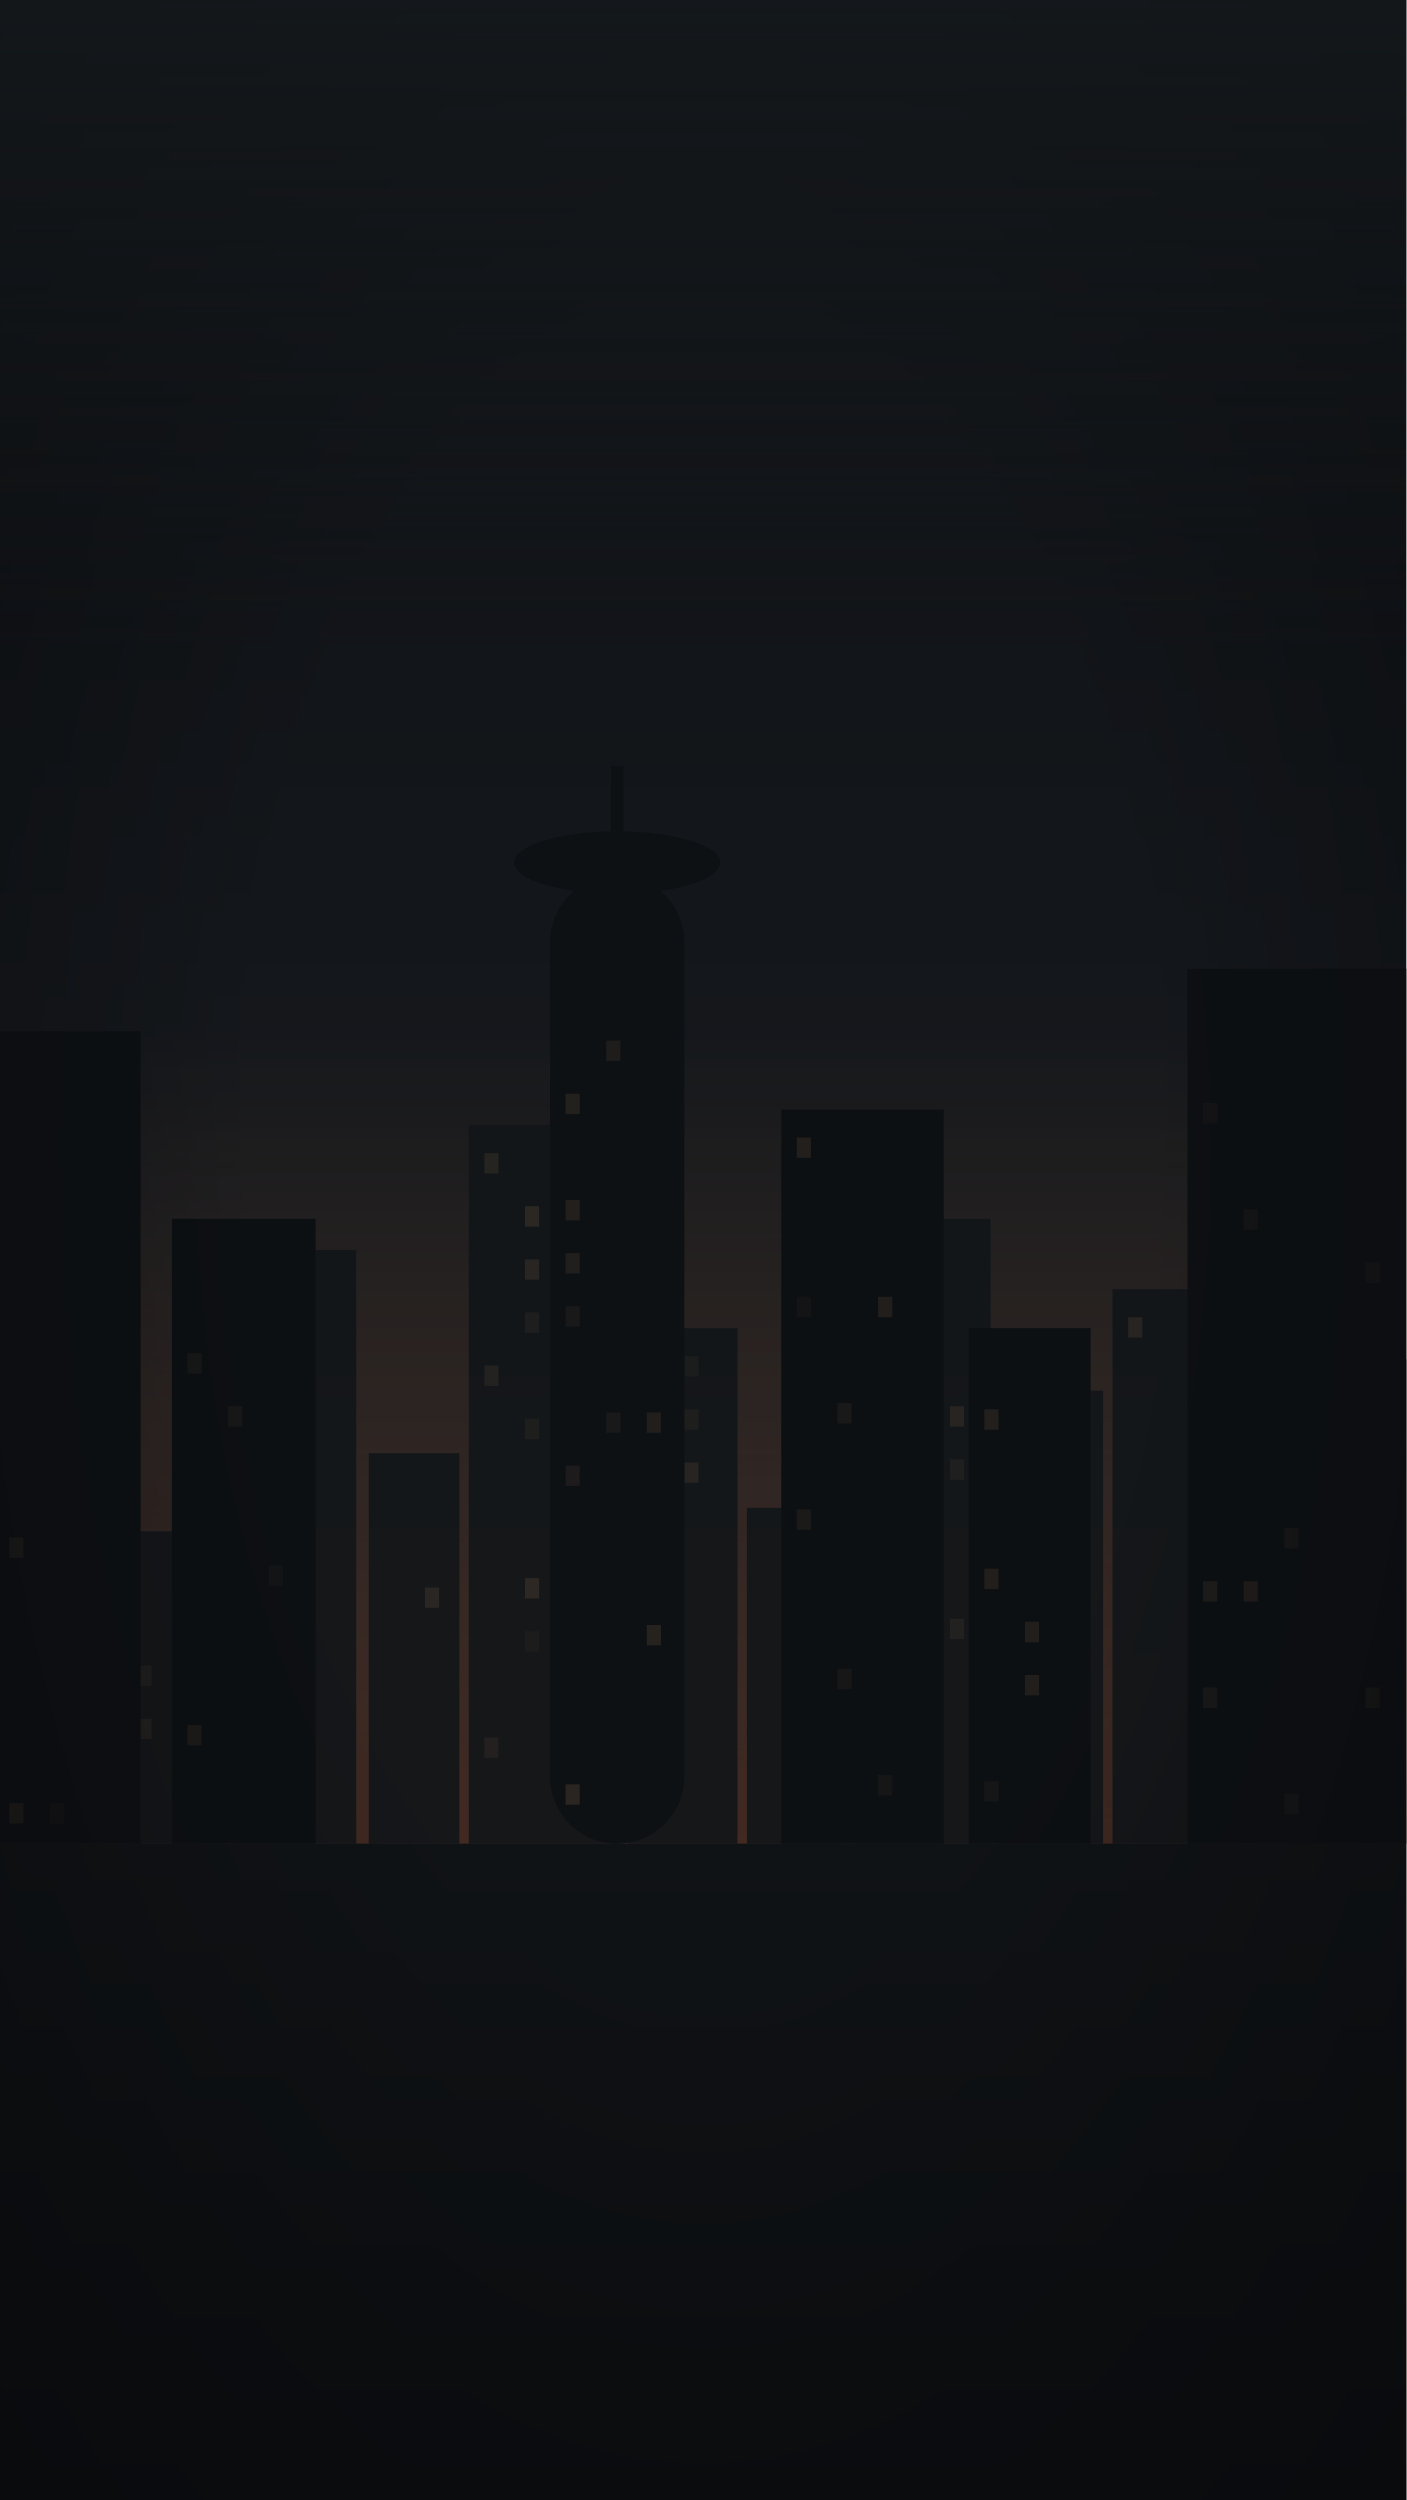
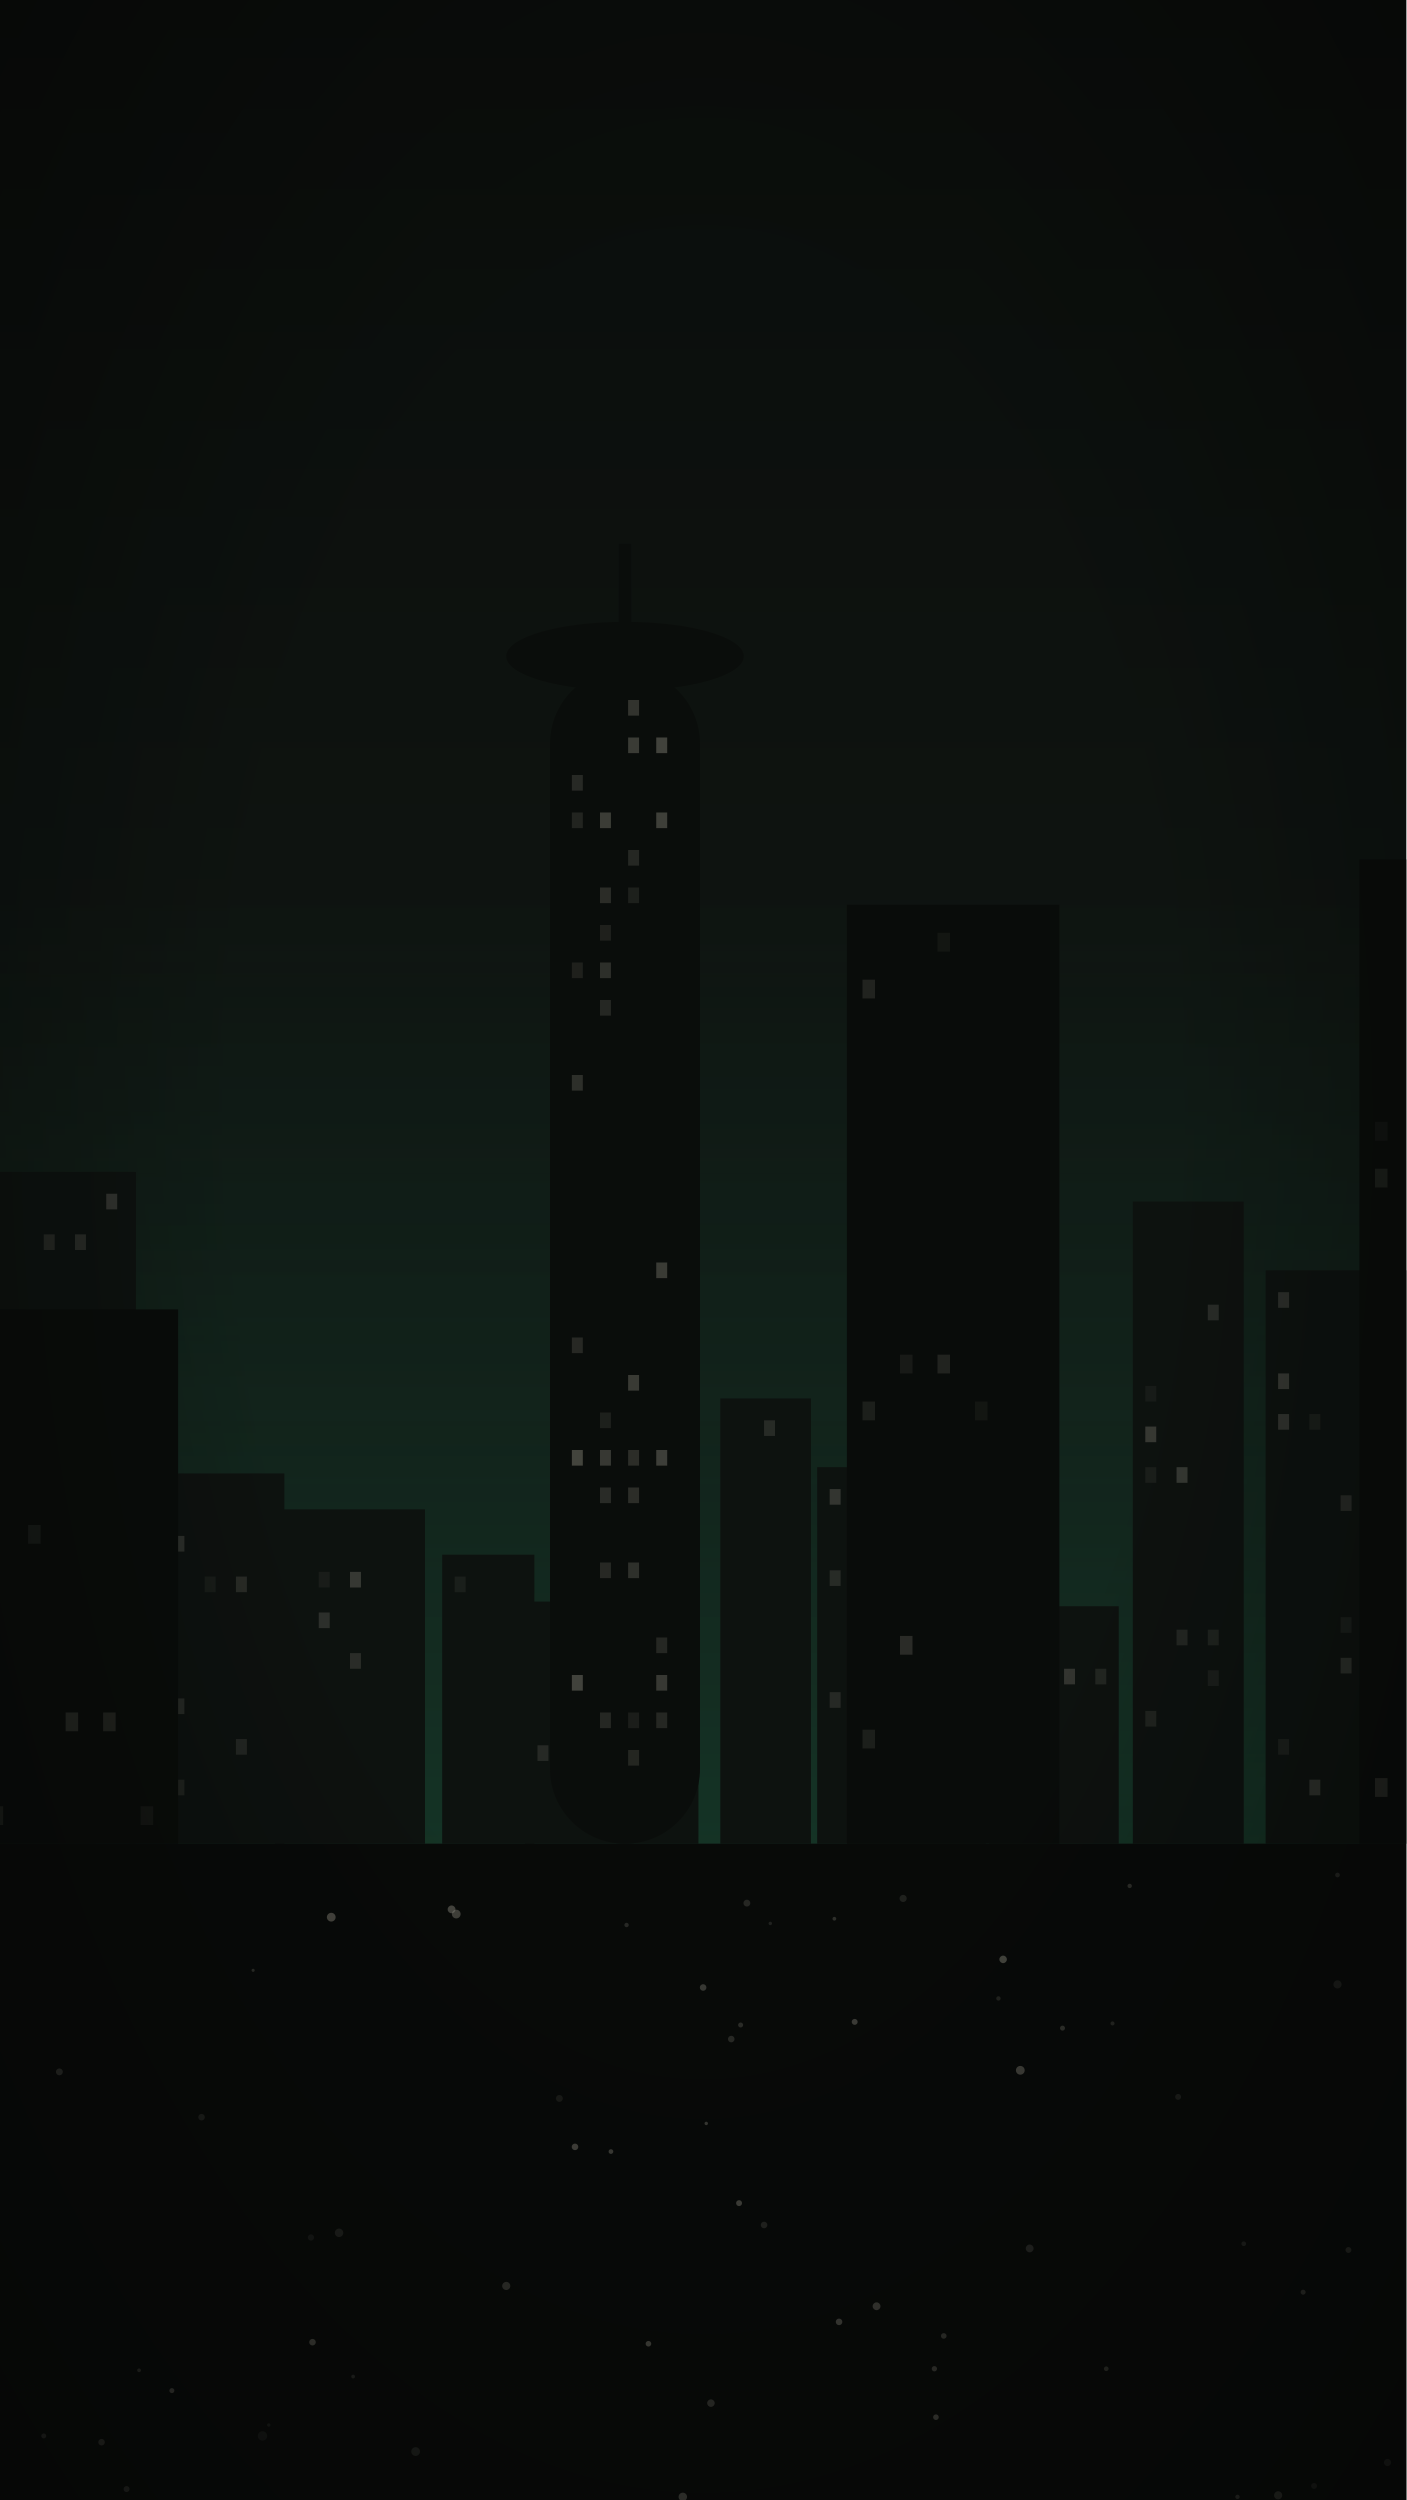
<svg xmlns="http://www.w3.org/2000/svg" viewBox="0 0 900 1600" width="900" height="1600" preserveAspectRatio="xMidYMid slice">
  <defs>
    <linearGradient id="sky" x1="0" y1="0" x2="0" y2="1">
-       <stop offset="0%" stop-color="#090B0D" />
-       <stop offset="38%" stop-color="#12161A" />
-       <stop offset="62%" stop-color="#241E1E" />
-       <stop offset="78%" stop-color="#3E2A20" />
-       <stop offset="90%" stop-color="#5A3722" />
-       <stop offset="100%" stop-color="#2A1D16" />
+       <stop offset="0%" stop-color="#090C0A" />
+       <stop offset="38%" stop-color="#101814" />
+       <stop offset="62%" stop-color="#15241D" />
+       <stop offset="78%" stop-color="#1A3A2B" />
+       <stop offset="90%" stop-color="#1F4A36" />
+       <stop offset="100%" stop-color="#12241B" />
    </linearGradient>
-     <linearGradient id="glow" x1="0" y1="0" x2="0" y2="1">
-       <stop offset="0%" stop-color="#D9A36B" stop-opacity="0" />
-       <stop offset="100%" stop-color="#A8502F" stop-opacity="0.38" />
+     <radialGradient id="vig" cx="50%" cy="45%" r="75%">
+       <stop offset="45%" stop-color="#000" stop-opacity="0" />
+       <stop offset="100%" stop-color="#000" stop-opacity="0.72" />
+     </radialGradient>
+     <linearGradient id="glowUp" x1="0" y1="1" x2="0" y2="0">
+       <stop offset="0%" stop-color="#E6E1CF" stop-opacity="0.25" />
+       <stop offset="100%" stop-color="#E6E1CF" stop-opacity="0" />
    </linearGradient>
-     <linearGradient id="ground" x1="0" y1="0" x2="0" y2="1">
-       <stop offset="0%" stop-color="#0C0F11" />
-       <stop offset="100%" stop-color="#050607" />
-     </linearGradient>
-     <radialGradient id="vignette" cx="50%" cy="46%" r="72%">
-       <stop offset="45%" stop-color="#000000" stop-opacity="0" />
-       <stop offset="100%" stop-color="#000000" stop-opacity="0.72" />
+     <radialGradient id="lamp" cx="50%" cy="50%" r="50%">
+       <stop offset="0%" stop-color="#E6E1CF" stop-opacity="0.45" />
+       <stop offset="100%" stop-color="#E6E1CF" stop-opacity="0" />
    </radialGradient>
-     <linearGradient id="topfade" x1="0" y1="0" x2="0" y2="1">
-       <stop offset="0%" stop-color="#15191C" stop-opacity="0.85" />
-       <stop offset="100%" stop-color="#15191C" stop-opacity="0" />
+     <linearGradient id="band" x1="0" y1="0" x2="0" y2="1">
+       <stop offset="0%" stop-color="#1F8A5F" stop-opacity="0" />
+       <stop offset="100%" stop-color="#1F8A5F" stop-opacity="0.3" />
    </linearGradient>
  </defs>
  <rect width="900" height="1600" fill="url(#sky)" />
-   <rect y="660" width="900" height="520" fill="url(#glow)" />
-   <g fill="#0F1316" opacity="0.92">
-     <rect x="-20" y="880" width="90" height="300" />
-     <rect x="78" y="980" width="64" height="200" />
-     <rect x="150" y="800" width="78" height="380" />
-     <rect x="236" y="930" width="58" height="250" />
-     <rect x="300" y="720" width="96" height="460" />
-     <rect x="402" y="850" width="70" height="330" />
-     <rect x="478" y="965" width="62" height="215" />
-     <rect x="546" y="780" width="88" height="400" />
-     <rect x="640" y="890" width="66" height="290" />
-     <rect x="712" y="825" width="84" height="355" />
-     <rect x="802" y="940" width="72" height="240" />
-     <rect x="880" y="870" width="60" height="310" />
-   </g>
-   <g fill="#D9A36B">
-     <rect x="-10" y="966" width="9" height="13" opacity="0.074" />
-     <rect x="16" y="966" width="9" height="13" opacity="0.129" />
-     <rect x="42" y="966" width="9" height="13" opacity="0.064" />
-     <rect x="88" y="1066" width="9" height="13" opacity="0.112" />
-     <rect x="88" y="1100" width="9" height="13" opacity="0.142" />
-     <rect x="272" y="1016" width="9" height="13" opacity="0.191" />
-     <rect x="310" y="738" width="9" height="13" opacity="0.164" />
-     <rect x="310" y="874" width="9" height="13" opacity="0.144" />
-     <rect x="310" y="1112" width="9" height="13" opacity="0.118" />
-     <rect x="336" y="772" width="9" height="13" opacity="0.213" />
-     <rect x="336" y="806" width="9" height="13" opacity="0.177" />
-     <rect x="336" y="840" width="9" height="13" opacity="0.101" />
-     <rect x="336" y="908" width="9" height="13" opacity="0.089" />
-     <rect x="336" y="1010" width="9" height="13" opacity="0.218" />
-     <rect x="336" y="1044" width="9" height="13" opacity="0.066" />
-     <rect x="362" y="738" width="9" height="13" opacity="0.114" />
-     <rect x="362" y="772" width="9" height="13" opacity="0.132" />
-     <rect x="362" y="1146" width="9" height="13" opacity="0.132" />
-     <rect x="412" y="902" width="9" height="13" opacity="0.154" />
-     <rect x="412" y="1004" width="9" height="13" opacity="0.214" />
-     <rect x="412" y="1140" width="9" height="13" opacity="0.149" />
-     <rect x="438" y="868" width="9" height="13" opacity="0.069" />
-     <rect x="438" y="902" width="9" height="13" opacity="0.086" />
-     <rect x="438" y="936" width="9" height="13" opacity="0.162" />
-     <rect x="514" y="1051" width="9" height="13" opacity="0.066" />
-     <rect x="514" y="1119" width="9" height="13" opacity="0.176" />
-     <rect x="556" y="798" width="9" height="13" opacity="0.089" />
-     <rect x="582" y="900" width="9" height="13" opacity="0.127" />
-     <rect x="582" y="1002" width="9" height="13" opacity="0.188" />
-     <rect x="608" y="900" width="9" height="13" opacity="0.17" />
-     <rect x="608" y="934" width="9" height="13" opacity="0.109" />
-     <rect x="608" y="1036" width="9" height="13" opacity="0.132" />
-     <rect x="650" y="942" width="9" height="13" opacity="0.105" />
-     <rect x="650" y="1044" width="9" height="13" opacity="0.181" />
-     <rect x="676" y="1010" width="9" height="13" opacity="0.079" />
-     <rect x="676" y="1044" width="9" height="13" opacity="0.196" />
-     <rect x="722" y="843" width="9" height="13" opacity="0.165" />
-     <rect x="774" y="945" width="9" height="13" opacity="0.117" />
-     <rect x="774" y="1013" width="9" height="13" opacity="0.127" />
-     <rect x="774" y="1047" width="9" height="13" opacity="0.074" />
-     <rect x="812" y="958" width="9" height="13" opacity="0.107" />
-     <rect x="812" y="1162" width="9" height="13" opacity="0.147" />
-     <rect x="838" y="1026" width="9" height="13" opacity="0.143" />
-     <rect x="890" y="1058" width="9" height="13" opacity="0.131" />
-     <rect x="890" y="1092" width="9" height="13" opacity="0.155" />
-   </g>
-   <g fill="#090C0E">
-     <rect x="352" y="560" width="86" height="620" rx="43" />
-     <ellipse cx="395" cy="552" rx="66" ry="20" />
-     <rect x="391" y="490" width="8" height="70" />
-   </g>
-   <g fill="#D9A36B">
-     <rect x="362" y="700" width="9" height="13" opacity="0.176" />
-     <rect x="362" y="768" width="9" height="13" opacity="0.171" />
-     <rect x="362" y="802" width="9" height="13" opacity="0.158" />
-     <rect x="362" y="836" width="9" height="13" opacity="0.096" />
-     <rect x="362" y="938" width="9" height="13" opacity="0.12" />
-     <rect x="362" y="1142" width="9" height="13" opacity="0.235" />
-     <rect x="388" y="666" width="9" height="13" opacity="0.136" />
-     <rect x="388" y="904" width="9" height="13" opacity="0.091" />
-     <rect x="414" y="904" width="9" height="13" opacity="0.155" />
-     <rect x="414" y="1040" width="9" height="13" opacity="0.2" />
-   </g>
-   <g fill="#070A0C">
-     <rect x="-30" y="660" width="120" height="520" />
-     <rect x="110" y="780" width="92" height="400" />
-     <rect x="500" y="710" width="104" height="470" />
-     <rect x="620" y="850" width="78" height="330" />
-     <rect x="760" y="620" width="150" height="560" />
-   </g>
-   <g fill="#D9A36B">
-     <rect x="-20" y="814" width="9" height="13" opacity="0.102" />
-     <rect x="6" y="984" width="9" height="13" opacity="0.129" />
-     <rect x="6" y="1154" width="9" height="13" opacity="0.171" />
-     <rect x="32" y="1154" width="9" height="13" opacity="0.056" />
-     <rect x="120" y="866" width="9" height="13" opacity="0.08" />
-     <rect x="120" y="1104" width="9" height="13" opacity="0.141" />
-     <rect x="146" y="900" width="9" height="13" opacity="0.088" />
-     <rect x="172" y="1002" width="9" height="13" opacity="0.056" />
-     <rect x="510" y="728" width="9" height="13" opacity="0.178" />
-     <rect x="510" y="830" width="9" height="13" opacity="0.057" />
-     <rect x="510" y="966" width="9" height="13" opacity="0.114" />
-     <rect x="536" y="898" width="9" height="13" opacity="0.105" />
-     <rect x="536" y="1068" width="9" height="13" opacity="0.083" />
-     <rect x="562" y="830" width="9" height="13" opacity="0.171" />
-     <rect x="562" y="1136" width="9" height="13" opacity="0.077" />
-     <rect x="630" y="902" width="9" height="13" opacity="0.176" />
-     <rect x="630" y="1004" width="9" height="13" opacity="0.167" />
-     <rect x="630" y="1140" width="9" height="13" opacity="0.072" />
-     <rect x="656" y="1038" width="9" height="13" opacity="0.17" />
-     <rect x="656" y="1072" width="9" height="13" opacity="0.164" />
-     <rect x="770" y="706" width="9" height="13" opacity="0.054" />
-     <rect x="770" y="1012" width="9" height="13" opacity="0.159" />
-     <rect x="770" y="1080" width="9" height="13" opacity="0.121" />
-     <rect x="796" y="774" width="9" height="13" opacity="0.065" />
-     <rect x="796" y="1012" width="9" height="13" opacity="0.165" />
-     <rect x="822" y="978" width="9" height="13" opacity="0.091" />
-     <rect x="822" y="1148" width="9" height="13" opacity="0.082" />
-     <rect x="874" y="808" width="9" height="13" opacity="0.069" />
-     <rect x="874" y="1080" width="9" height="13" opacity="0.102" />
-   </g>
-   <rect y="1180" width="900" height="420" fill="url(#ground)" />
-   <rect width="900" height="1600" fill="url(#vignette)" />
-   <rect width="900" height="1600" fill="#15191C" opacity="0.42" />
-   <rect width="900" height="420" fill="url(#topfade)" />
+   <rect y="572" width="900" height="608" fill="url(#band)" />
+   <rect x="-20" y="750" width="107" height="430" fill="#0E1411" />
+   <rect x="68" y="764" width="7" height="10" fill="#E6E1CF" opacity="0.30" />
+   <rect x="28" y="790" width="7" height="10" fill="#E6E1CF" opacity="0.20" />
+   <rect x="48" y="790" width="7" height="10" fill="#E6E1CF" opacity="0.23" />
+   <rect x="48" y="842" width="7" height="10" fill="#E6E1CF" opacity="0.09" />
+   <rect x="68" y="868" width="7" height="10" fill="#E6E1CF" opacity="0.14" />
+   <rect x="8" y="894" width="7" height="10" fill="#E6E1CF" opacity="0.10" />
+   <rect x="8" y="920" width="7" height="10" fill="#E6E1CF" opacity="0.15" />
+   <rect x="68" y="920" width="7" height="10" fill="#E6E1CF" opacity="0.23" />
+   <rect x="-12" y="946" width="7" height="10" fill="#E6E1CF" opacity="0.11" />
+   <rect x="28" y="946" width="7" height="10" fill="#E6E1CF" opacity="0.08" />
+   <rect x="8" y="972" width="7" height="10" fill="#E6E1CF" opacity="0.18" />
+   <rect x="-12" y="998" width="7" height="10" fill="#E6E1CF" opacity="0.26" />
+   <rect x="48" y="998" width="7" height="10" fill="#E6E1CF" opacity="0.19" />
+   <rect x="-12" y="1024" width="7" height="10" fill="#E6E1CF" opacity="0.27" />
+   <rect x="8" y="1024" width="7" height="10" fill="#E6E1CF" opacity="0.21" />
+   <rect x="68" y="1024" width="7" height="10" fill="#E6E1CF" opacity="0.22" />
+   <rect x="8" y="1076" width="7" height="10" fill="#E6E1CF" opacity="0.31" />
+   <rect x="-12" y="1102" width="7" height="10" fill="#E6E1CF" opacity="0.13" />
+   <rect x="68" y="1102" width="7" height="10" fill="#E6E1CF" opacity="0.12" />
+   <rect x="8" y="1128" width="7" height="10" fill="#E6E1CF" opacity="0.24" />
+   <rect x="68" y="1128" width="7" height="10" fill="#E6E1CF" opacity="0.14" />
+   <rect x="8" y="1154" width="7" height="10" fill="#E6E1CF" opacity="0.18" />
+   <rect x="48" y="1154" width="7" height="10" fill="#E6E1CF" opacity="0.24" />
+   <rect x="83" y="943" width="99" height="237" fill="#0E1411" />
+   <rect x="111" y="983" width="7" height="10" fill="#E6E1CF" opacity="0.25" />
+   <rect x="131" y="1009" width="7" height="10" fill="#E6E1CF" opacity="0.09" />
+   <rect x="151" y="1009" width="7" height="10" fill="#E6E1CF" opacity="0.22" />
+   <rect x="111" y="1087" width="7" height="10" fill="#E6E1CF" opacity="0.21" />
+   <rect x="91" y="1113" width="7" height="10" fill="#E6E1CF" opacity="0.14" />
+   <rect x="151" y="1113" width="7" height="10" fill="#E6E1CF" opacity="0.19" />
+   <rect x="111" y="1139" width="7" height="10" fill="#E6E1CF" opacity="0.16" />
+   <rect x="176" y="966" width="96" height="214" fill="#0E1411" />
+   <rect x="204" y="1006" width="7" height="10" fill="#E6E1CF" opacity="0.09" />
+   <rect x="224" y="1006" width="7" height="10" fill="#E6E1CF" opacity="0.33" />
+   <rect x="204" y="1032" width="7" height="10" fill="#E6E1CF" opacity="0.25" />
+   <rect x="224" y="1058" width="7" height="10" fill="#E6E1CF" opacity="0.23" />
+   <rect x="283" y="995" width="59" height="185" fill="#0E1411" />
+   <rect x="291" y="1009" width="7" height="10" fill="#E6E1CF" opacity="0.11" />
+   <rect x="336" y="1025" width="111" height="155" fill="#0E1411" />
+   <rect x="364" y="1065" width="7" height="10" fill="#E6E1CF" opacity="0.16" />
+   <rect x="424" y="1065" width="7" height="10" fill="#E6E1CF" opacity="0.32" />
+   <rect x="344" y="1117" width="7" height="10" fill="#E6E1CF" opacity="0.20" />
+   <rect x="384" y="1143" width="7" height="10" fill="#E6E1CF" opacity="0.21" />
+   <rect x="461" y="895" width="58" height="285" fill="#0E1411" />
+   <rect x="489" y="909" width="7" height="10" fill="#E6E1CF" opacity="0.21" />
+   <rect x="523" y="939" width="108" height="241" fill="#0E1411" />
+   <rect x="531" y="953" width="7" height="10" fill="#E6E1CF" opacity="0.30" />
+   <rect x="571" y="953" width="7" height="10" fill="#E6E1CF" opacity="0.09" />
+   <rect x="531" y="1005" width="7" height="10" fill="#E6E1CF" opacity="0.21" />
+   <rect x="551" y="1005" width="7" height="10" fill="#E6E1CF" opacity="0.08" />
+   <rect x="611" y="1005" width="7" height="10" fill="#E6E1CF" opacity="0.15" />
+   <rect x="591" y="1057" width="7" height="10" fill="#E6E1CF" opacity="0.33" />
+   <rect x="531" y="1083" width="7" height="10" fill="#E6E1CF" opacity="0.20" />
+   <rect x="633" y="1028" width="83" height="152" fill="#0E1411" />
+   <rect x="661" y="1042" width="7" height="10" fill="#E6E1CF" opacity="0.20" />
+   <rect x="661" y="1068" width="7" height="10" fill="#E6E1CF" opacity="0.30" />
+   <rect x="681" y="1068" width="7" height="10" fill="#E6E1CF" opacity="0.30" />
+   <rect x="701" y="1068" width="7" height="10" fill="#E6E1CF" opacity="0.17" />
+   <rect x="661" y="1094" width="7" height="10" fill="#E6E1CF" opacity="0.12" />
+   <rect x="661" y="1146" width="7" height="10" fill="#E6E1CF" opacity="0.14" />
+   <rect x="725" y="769" width="71" height="411" fill="#0E1411" />
+   <rect x="773" y="835" width="7" height="10" fill="#E6E1CF" opacity="0.23" />
+   <rect x="733" y="887" width="7" height="10" fill="#E6E1CF" opacity="0.08" />
+   <rect x="733" y="913" width="7" height="10" fill="#E6E1CF" opacity="0.33" />
+   <rect x="733" y="939" width="7" height="10" fill="#E6E1CF" opacity="0.11" />
+   <rect x="753" y="939" width="7" height="10" fill="#E6E1CF" opacity="0.33" />
+   <rect x="753" y="1043" width="7" height="10" fill="#E6E1CF" opacity="0.19" />
+   <rect x="773" y="1043" width="7" height="10" fill="#E6E1CF" opacity="0.15" />
+   <rect x="773" y="1069" width="7" height="10" fill="#E6E1CF" opacity="0.12" />
+   <rect x="733" y="1095" width="7" height="10" fill="#E6E1CF" opacity="0.16" />
+   <rect x="810" y="813" width="117" height="367" fill="#0E1411" />
+   <rect x="818" y="827" width="7" height="10" fill="#E6E1CF" opacity="0.25" />
+   <rect x="818" y="879" width="7" height="10" fill="#E6E1CF" opacity="0.33" />
+   <rect x="878" y="879" width="7" height="10" fill="#E6E1CF" opacity="0.24" />
+   <rect x="818" y="905" width="7" height="10" fill="#E6E1CF" opacity="0.29" />
+   <rect x="838" y="905" width="7" height="10" fill="#E6E1CF" opacity="0.11" />
+   <rect x="878" y="905" width="7" height="10" fill="#E6E1CF" opacity="0.10" />
+   <rect x="858" y="957" width="7" height="10" fill="#E6E1CF" opacity="0.23" />
+   <rect x="878" y="1009" width="7" height="10" fill="#E6E1CF" opacity="0.29" />
+   <rect x="858" y="1035" width="7" height="10" fill="#E6E1CF" opacity="0.11" />
+   <rect x="878" y="1035" width="7" height="10" fill="#E6E1CF" opacity="0.12" />
+   <rect x="858" y="1061" width="7" height="10" fill="#E6E1CF" opacity="0.26" />
+   <rect x="878" y="1061" width="7" height="10" fill="#E6E1CF" opacity="0.11" />
+   <rect x="818" y="1113" width="7" height="10" fill="#E6E1CF" opacity="0.13" />
+   <rect x="838" y="1139" width="7" height="10" fill="#E6E1CF" opacity="0.29" />
+   <rect x="878" y="1139" width="7" height="10" fill="#E6E1CF" opacity="0.31" />
+   <rect x="352" y="428" width="96" height="752" rx="48" fill="#090C0A" />
+   <ellipse cx="400" cy="420" rx="76" ry="22" fill="#090C0A" />
+   <rect x="396" y="348" width="8" height="74" fill="#090C0A" />
+   <rect x="402" y="448" width="7" height="10" fill="#E6E1CF" opacity="0.31" />
+   <rect x="402" y="472" width="7" height="10" fill="#E6E1CF" opacity="0.37" />
+   <rect x="420" y="472" width="7" height="10" fill="#E6E1CF" opacity="0.43" />
+   <rect x="366" y="496" width="7" height="10" fill="#E6E1CF" opacity="0.23" />
+   <rect x="366" y="520" width="7" height="10" fill="#E6E1CF" opacity="0.19" />
+   <rect x="384" y="520" width="7" height="10" fill="#E6E1CF" opacity="0.38" />
+   <rect x="420" y="520" width="7" height="10" fill="#E6E1CF" opacity="0.41" />
+   <rect x="402" y="544" width="7" height="10" fill="#E6E1CF" opacity="0.21" />
+   <rect x="384" y="568" width="7" height="10" fill="#E6E1CF" opacity="0.25" />
+   <rect x="402" y="568" width="7" height="10" fill="#E6E1CF" opacity="0.15" />
+   <rect x="384" y="592" width="7" height="10" fill="#E6E1CF" opacity="0.16" />
+   <rect x="366" y="616" width="7" height="10" fill="#E6E1CF" opacity="0.16" />
+   <rect x="384" y="616" width="7" height="10" fill="#E6E1CF" opacity="0.27" />
+   <rect x="384" y="640" width="7" height="10" fill="#E6E1CF" opacity="0.21" />
+   <rect x="366" y="688" width="7" height="10" fill="#E6E1CF" opacity="0.27" />
+   <rect x="420" y="808" width="7" height="10" fill="#E6E1CF" opacity="0.37" />
+   <rect x="366" y="856" width="7" height="10" fill="#E6E1CF" opacity="0.22" />
+   <rect x="402" y="880" width="7" height="10" fill="#E6E1CF" opacity="0.36" />
+   <rect x="384" y="904" width="7" height="10" fill="#E6E1CF" opacity="0.15" />
+   <rect x="366" y="928" width="7" height="10" fill="#E6E1CF" opacity="0.44" />
+   <rect x="384" y="928" width="7" height="10" fill="#E6E1CF" opacity="0.35" />
+   <rect x="402" y="928" width="7" height="10" fill="#E6E1CF" opacity="0.26" />
+   <rect x="420" y="928" width="7" height="10" fill="#E6E1CF" opacity="0.40" />
+   <rect x="384" y="952" width="7" height="10" fill="#E6E1CF" opacity="0.24" />
+   <rect x="402" y="952" width="7" height="10" fill="#E6E1CF" opacity="0.26" />
+   <rect x="384" y="1000" width="7" height="10" fill="#E6E1CF" opacity="0.22" />
+   <rect x="402" y="1000" width="7" height="10" fill="#E6E1CF" opacity="0.28" />
+   <rect x="420" y="1048" width="7" height="10" fill="#E6E1CF" opacity="0.21" />
+   <rect x="366" y="1072" width="7" height="10" fill="#E6E1CF" opacity="0.43" />
+   <rect x="420" y="1072" width="7" height="10" fill="#E6E1CF" opacity="0.35" />
+   <rect x="384" y="1096" width="7" height="10" fill="#E6E1CF" opacity="0.21" />
+   <rect x="402" y="1096" width="7" height="10" fill="#E6E1CF" opacity="0.13" />
+   <rect x="420" y="1096" width="7" height="10" fill="#E6E1CF" opacity="0.21" />
+   <rect x="402" y="1120" width="7" height="10" fill="#E6E1CF" opacity="0.20" />
+   <rect x="-40" y="838" width="154" height="342" fill="#070A08" />
+   <rect x="18" y="976" width="8" height="12" fill="#E6E1CF" opacity="0.12" />
+   <rect x="42" y="1096" width="8" height="12" fill="#E6E1CF" opacity="0.23" />
+   <rect x="66" y="1096" width="8" height="12" fill="#E6E1CF" opacity="0.20" />
+   <rect x="-6" y="1156" width="8" height="12" fill="#E6E1CF" opacity="0.15" />
+   <rect x="90" y="1156" width="8" height="12" fill="#E6E1CF" opacity="0.09" />
+   <rect x="542" y="579" width="136" height="601" fill="#070A08" />
+   <rect x="600" y="597" width="8" height="12" fill="#E6E1CF" opacity="0.08" />
+   <rect x="552" y="627" width="8" height="12" fill="#E6E1CF" opacity="0.19" />
+   <rect x="576" y="867" width="8" height="12" fill="#E6E1CF" opacity="0.12" />
+   <rect x="600" y="867" width="8" height="12" fill="#E6E1CF" opacity="0.19" />
+   <rect x="552" y="897" width="8" height="12" fill="#E6E1CF" opacity="0.15" />
+   <rect x="624" y="897" width="8" height="12" fill="#E6E1CF" opacity="0.08" />
+   <rect x="576" y="1047" width="8" height="12" fill="#E6E1CF" opacity="0.25" />
+   <rect x="552" y="1107" width="8" height="12" fill="#E6E1CF" opacity="0.15" />
+   <rect x="870" y="550" width="153" height="630" fill="#070A08" />
+   <rect x="952" y="568" width="8" height="12" fill="#E6E1CF" opacity="0.17" />
+   <rect x="928" y="598" width="8" height="12" fill="#E6E1CF" opacity="0.13" />
+   <rect x="904" y="628" width="8" height="12" fill="#E6E1CF" opacity="0.21" />
+   <rect x="976" y="628" width="8" height="12" fill="#E6E1CF" opacity="0.10" />
+   <rect x="952" y="658" width="8" height="12" fill="#E6E1CF" opacity="0.14" />
+   <rect x="880" y="718" width="8" height="12" fill="#E6E1CF" opacity="0.07" />
+   <rect x="880" y="748" width="8" height="12" fill="#E6E1CF" opacity="0.15" />
+   <rect x="1000" y="748" width="8" height="12" fill="#E6E1CF" opacity="0.21" />
+   <rect x="1000" y="808" width="8" height="12" fill="#E6E1CF" opacity="0.10" />
+   <rect x="904" y="838" width="8" height="12" fill="#E6E1CF" opacity="0.12" />
+   <rect x="904" y="868" width="8" height="12" fill="#E6E1CF" opacity="0.18" />
+   <rect x="928" y="868" width="8" height="12" fill="#E6E1CF" opacity="0.19" />
+   <rect x="1000" y="868" width="8" height="12" fill="#E6E1CF" opacity="0.15" />
+   <rect x="904" y="898" width="8" height="12" fill="#E6E1CF" opacity="0.07" />
+   <rect x="928" y="928" width="8" height="12" fill="#E6E1CF" opacity="0.10" />
+   <rect x="1000" y="1018" width="8" height="12" fill="#E6E1CF" opacity="0.20" />
+   <rect x="904" y="1108" width="8" height="12" fill="#E6E1CF" opacity="0.19" />
+   <rect x="952" y="1108" width="8" height="12" fill="#E6E1CF" opacity="0.16" />
+   <rect x="880" y="1138" width="8" height="12" fill="#E6E1CF" opacity="0.23" />
+   <rect y="1180" width="900" height="420" fill="#050706" />
+   <circle cx="489" cy="1424" r="2.1" fill="#E6E1CF" opacity="0.22" />
+   <circle cx="818" cy="1597" r="2.6" fill="#E6E1CF" opacity="0.35" />
+   <circle cx="110" cy="1530" r="1.6" fill="#E6E1CF" opacity="0.46" />
+   <circle cx="217" cy="1429" r="2.7" fill="#E6E1CF" opacity="0.19" />
+   <circle cx="493" cy="1231" r="1.1" fill="#E6E1CF" opacity="0.19" />
+   <circle cx="888" cy="1576" r="2.3" fill="#E6E1CF" opacity="0.24" />
+   <circle cx="604" cy="1495" r="1.8" fill="#E6E1CF" opacity="0.34" />
+   <circle cx="723" cy="1207" r="1.4" fill="#E6E1CF" opacity="0.30" />
+   <circle cx="129" cy="1355" r="2.1" fill="#E6E1CF" opacity="0.19" />
+   <circle cx="468" cy="1305" r="2.1" fill="#E6E1CF" opacity="0.25" />
+   <circle cx="578" cy="1215" r="2.3" fill="#E6E1CF" opacity="0.18" />
+   <circle cx="863" cy="1440" r="1.9" fill="#E6E1CF" opacity="0.28" />
+   <circle cx="561" cy="1476" r="2.5" fill="#E6E1CF" opacity="0.41" />
+   <circle cx="437" cy="1598" r="2.7" fill="#E6E1CF" opacity="0.44" />
+   <circle cx="368" cy="1374" r="2.1" fill="#E6E1CF" opacity="0.46" />
+   <circle cx="473" cy="1410" r="1.9" fill="#E6E1CF" opacity="0.46" />
+   <circle cx="289" cy="1222" r="2.5" fill="#E6E1CF" opacity="0.46" />
+   <circle cx="659" cy="1439" r="2.5" fill="#E6E1CF" opacity="0.24" />
+   <circle cx="534" cy="1228" r="1.2" fill="#E6E1CF" opacity="0.29" />
+   <circle cx="452" cy="1359" r="1.1" fill="#E6E1CF" opacity="0.38" />
+   <circle cx="474" cy="1296" r="1.6" fill="#E6E1CF" opacity="0.27" />
+   <circle cx="212" cy="1227" r="2.8" fill="#E6E1CF" opacity="0.49" />
+   <circle cx="599" cy="1547" r="1.8" fill="#E6E1CF" opacity="0.43" />
+   <circle cx="200" cy="1499" r="2.1" fill="#E6E1CF" opacity="0.46" />
+   <circle cx="89" cy="1517" r="1.2" fill="#E6E1CF" opacity="0.32" />
+   <circle cx="856" cy="1200" r="1.5" fill="#E6E1CF" opacity="0.23" />
+   <circle cx="292" cy="1225" r="2.8" fill="#E6E1CF" opacity="0.43" />
+   <circle cx="358" cy="1343" r="2.2" fill="#E6E1CF" opacity="0.14" />
+   <circle cx="28" cy="1559" r="1.6" fill="#E6E1CF" opacity="0.31" />
+   <circle cx="841" cy="1591" r="1.9" fill="#E6E1CF" opacity="0.20" />
+   <circle cx="266" cy="1569" r="2.8" fill="#E6E1CF" opacity="0.19" />
+   <circle cx="754" cy="1342" r="1.9" fill="#E6E1CF" opacity="0.19" />
+   <circle cx="792" cy="1598" r="1.4" fill="#E6E1CF" opacity="0.36" />
+   <circle cx="172" cy="1552" r="1.1" fill="#E6E1CF" opacity="0.16" />
+   <circle cx="653" cy="1325" r="2.8" fill="#E6E1CF" opacity="0.45" />
+   <circle cx="642" cy="1254" r="2.4" fill="#E6E1CF" opacity="0.48" />
+   <circle cx="401" cy="1232" r="1.4" fill="#E6E1CF" opacity="0.24" />
+   <circle cx="639" cy="1279" r="1.4" fill="#E6E1CF" opacity="0.21" />
+   <circle cx="598" cy="1516" r="1.7" fill="#E6E1CF" opacity="0.37" />
+   <circle cx="796" cy="1436" r="1.5" fill="#E6E1CF" opacity="0.23" />
+   <circle cx="834" cy="1467" r="1.6" fill="#E6E1CF" opacity="0.36" />
+   <circle cx="81" cy="1593" r="1.9" fill="#E6E1CF" opacity="0.32" />
+   <circle cx="478" cy="1218" r="2.2" fill="#E6E1CF" opacity="0.23" />
+   <circle cx="226" cy="1521" r="1.2" fill="#E6E1CF" opacity="0.23" />
+   <circle cx="680" cy="1298" r="1.6" fill="#E6E1CF" opacity="0.33" />
+   <circle cx="168" cy="1559" r="3.0" fill="#E6E1CF" opacity="0.13" />
+   <circle cx="415" cy="1500" r="1.8" fill="#E6E1CF" opacity="0.47" />
+   <circle cx="450" cy="1272" r="2.1" fill="#E6E1CF" opacity="0.37" />
+   <circle cx="324" cy="1463" r="2.6" fill="#E6E1CF" opacity="0.32" />
+   <circle cx="455" cy="1538" r="2.4" fill="#E6E1CF" opacity="0.32" />
+   <circle cx="856" cy="1270" r="2.6" fill="#E6E1CF" opacity="0.18" />
+   <circle cx="547" cy="1294" r="1.9" fill="#E6E1CF" opacity="0.41" />
+   <circle cx="708" cy="1516" r="1.5" fill="#E6E1CF" opacity="0.31" />
+   <circle cx="199" cy="1432" r="2.0" fill="#E6E1CF" opacity="0.13" />
+   <circle cx="537" cy="1486" r="2.1" fill="#E6E1CF" opacity="0.45" />
+   <circle cx="162" cy="1261" r="1.0" fill="#E6E1CF" opacity="0.31" />
+   <circle cx="391" cy="1377" r="1.5" fill="#E6E1CF" opacity="0.42" />
+   <circle cx="65" cy="1563" r="2.1" fill="#E6E1CF" opacity="0.33" />
+   <circle cx="712" cy="1295" r="1.3" fill="#E6E1CF" opacity="0.24" />
+   <circle cx="38" cy="1326" r="2.2" fill="#E6E1CF" opacity="0.32" />
+   <rect width="900" height="1600" fill="url(#vig)" />
+   <rect width="900" height="1600" fill="#0B0E0C" opacity="0.42" />
</svg>
